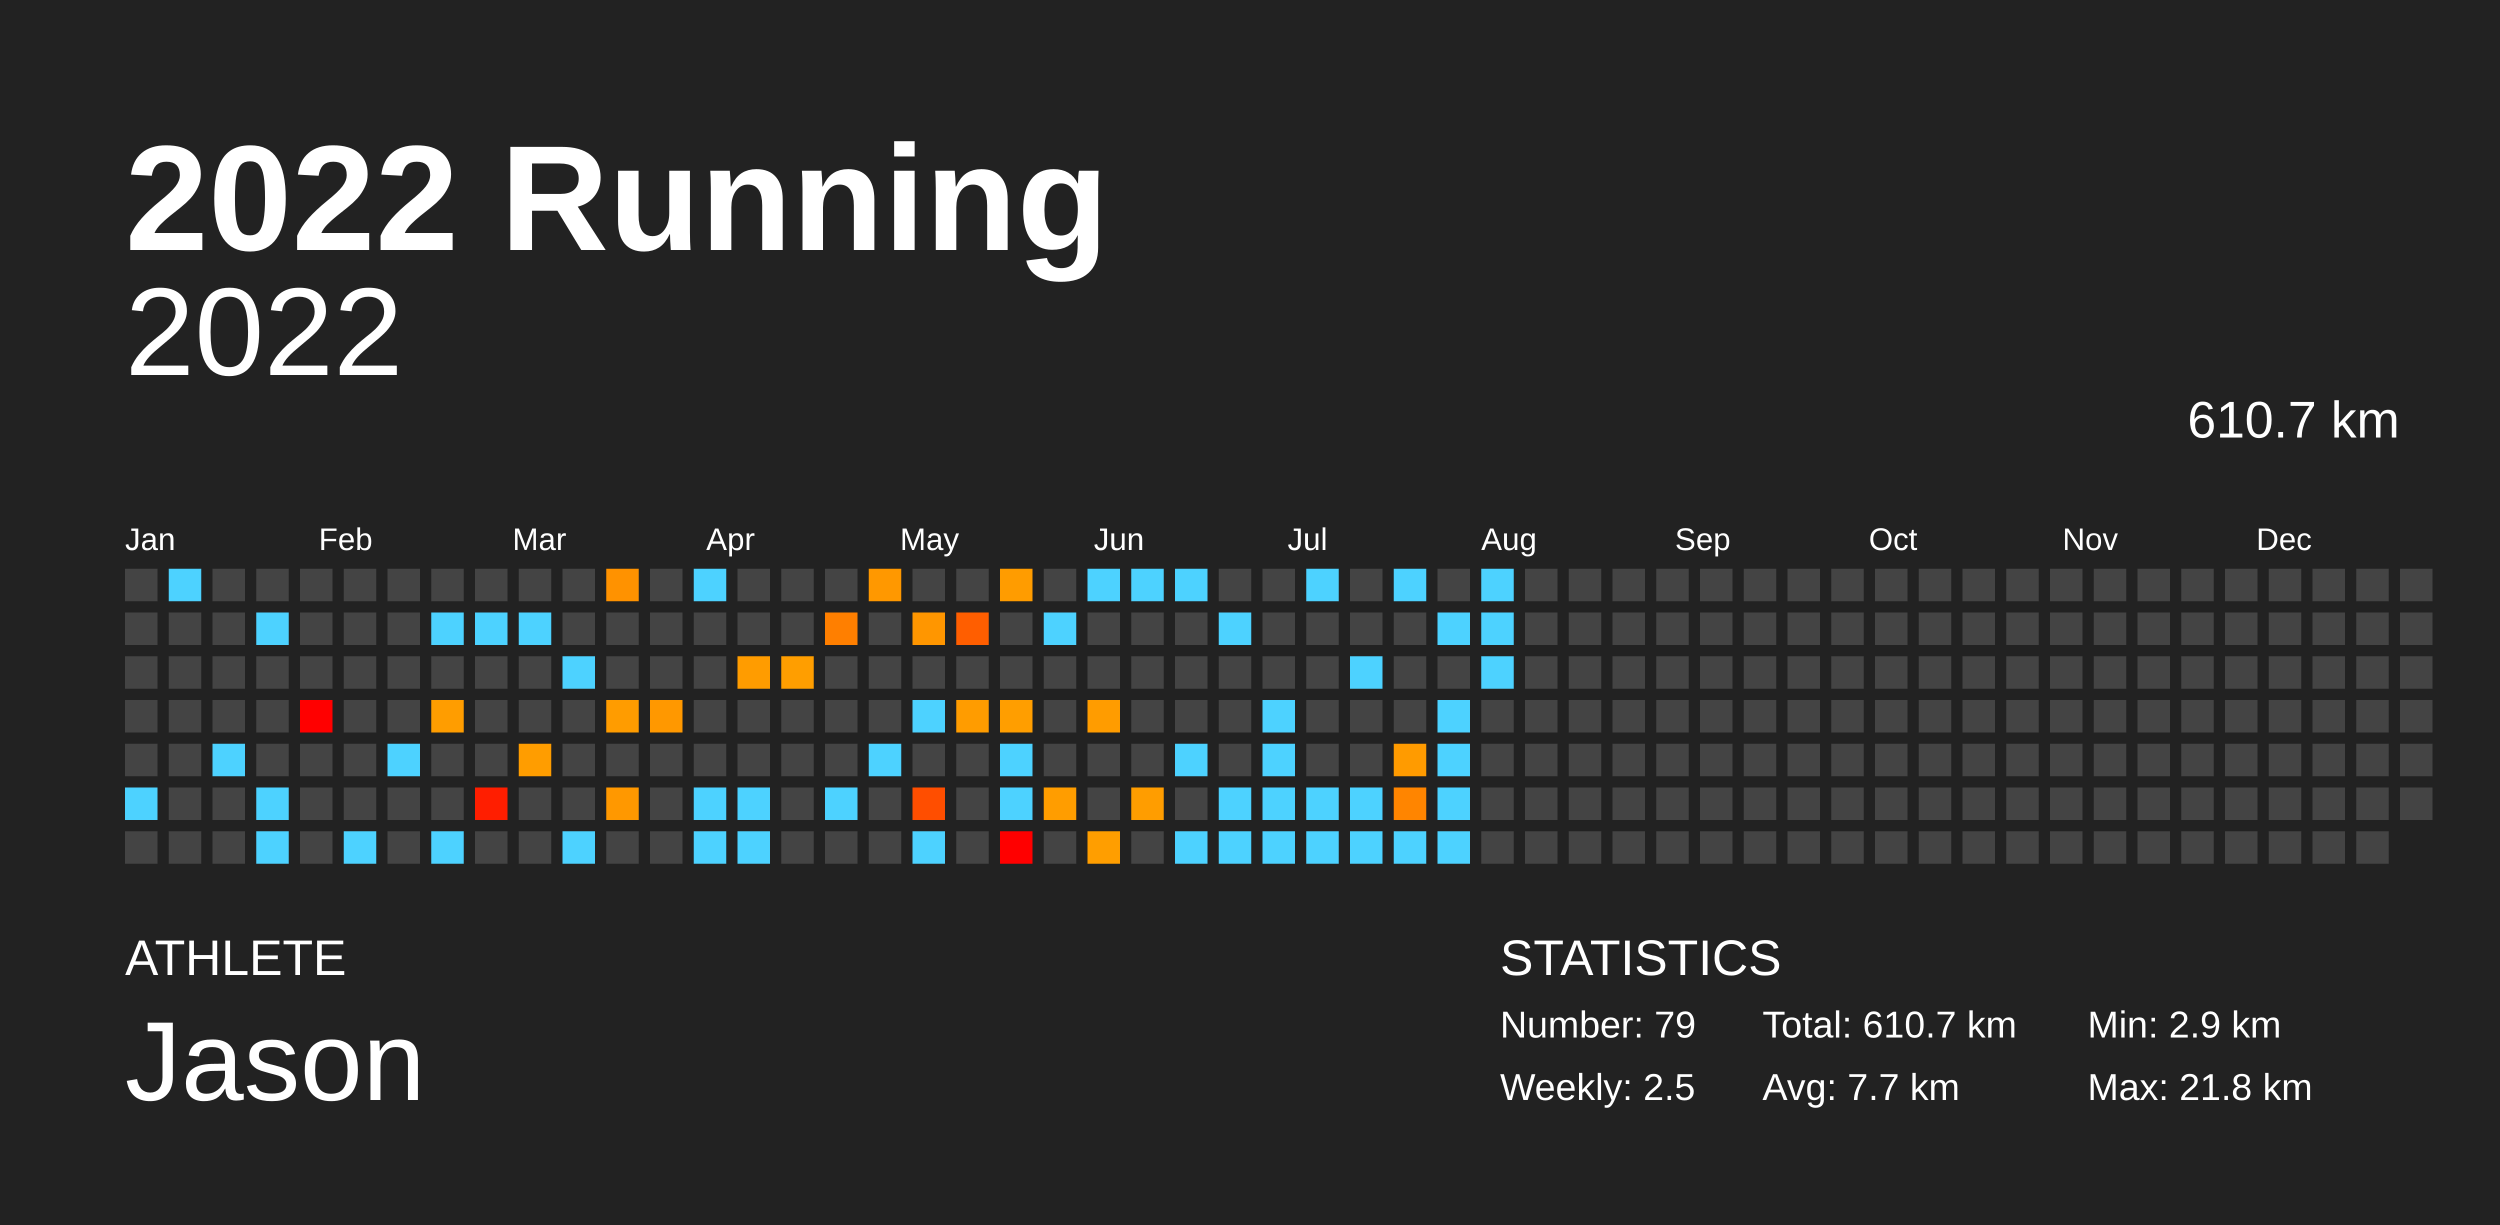
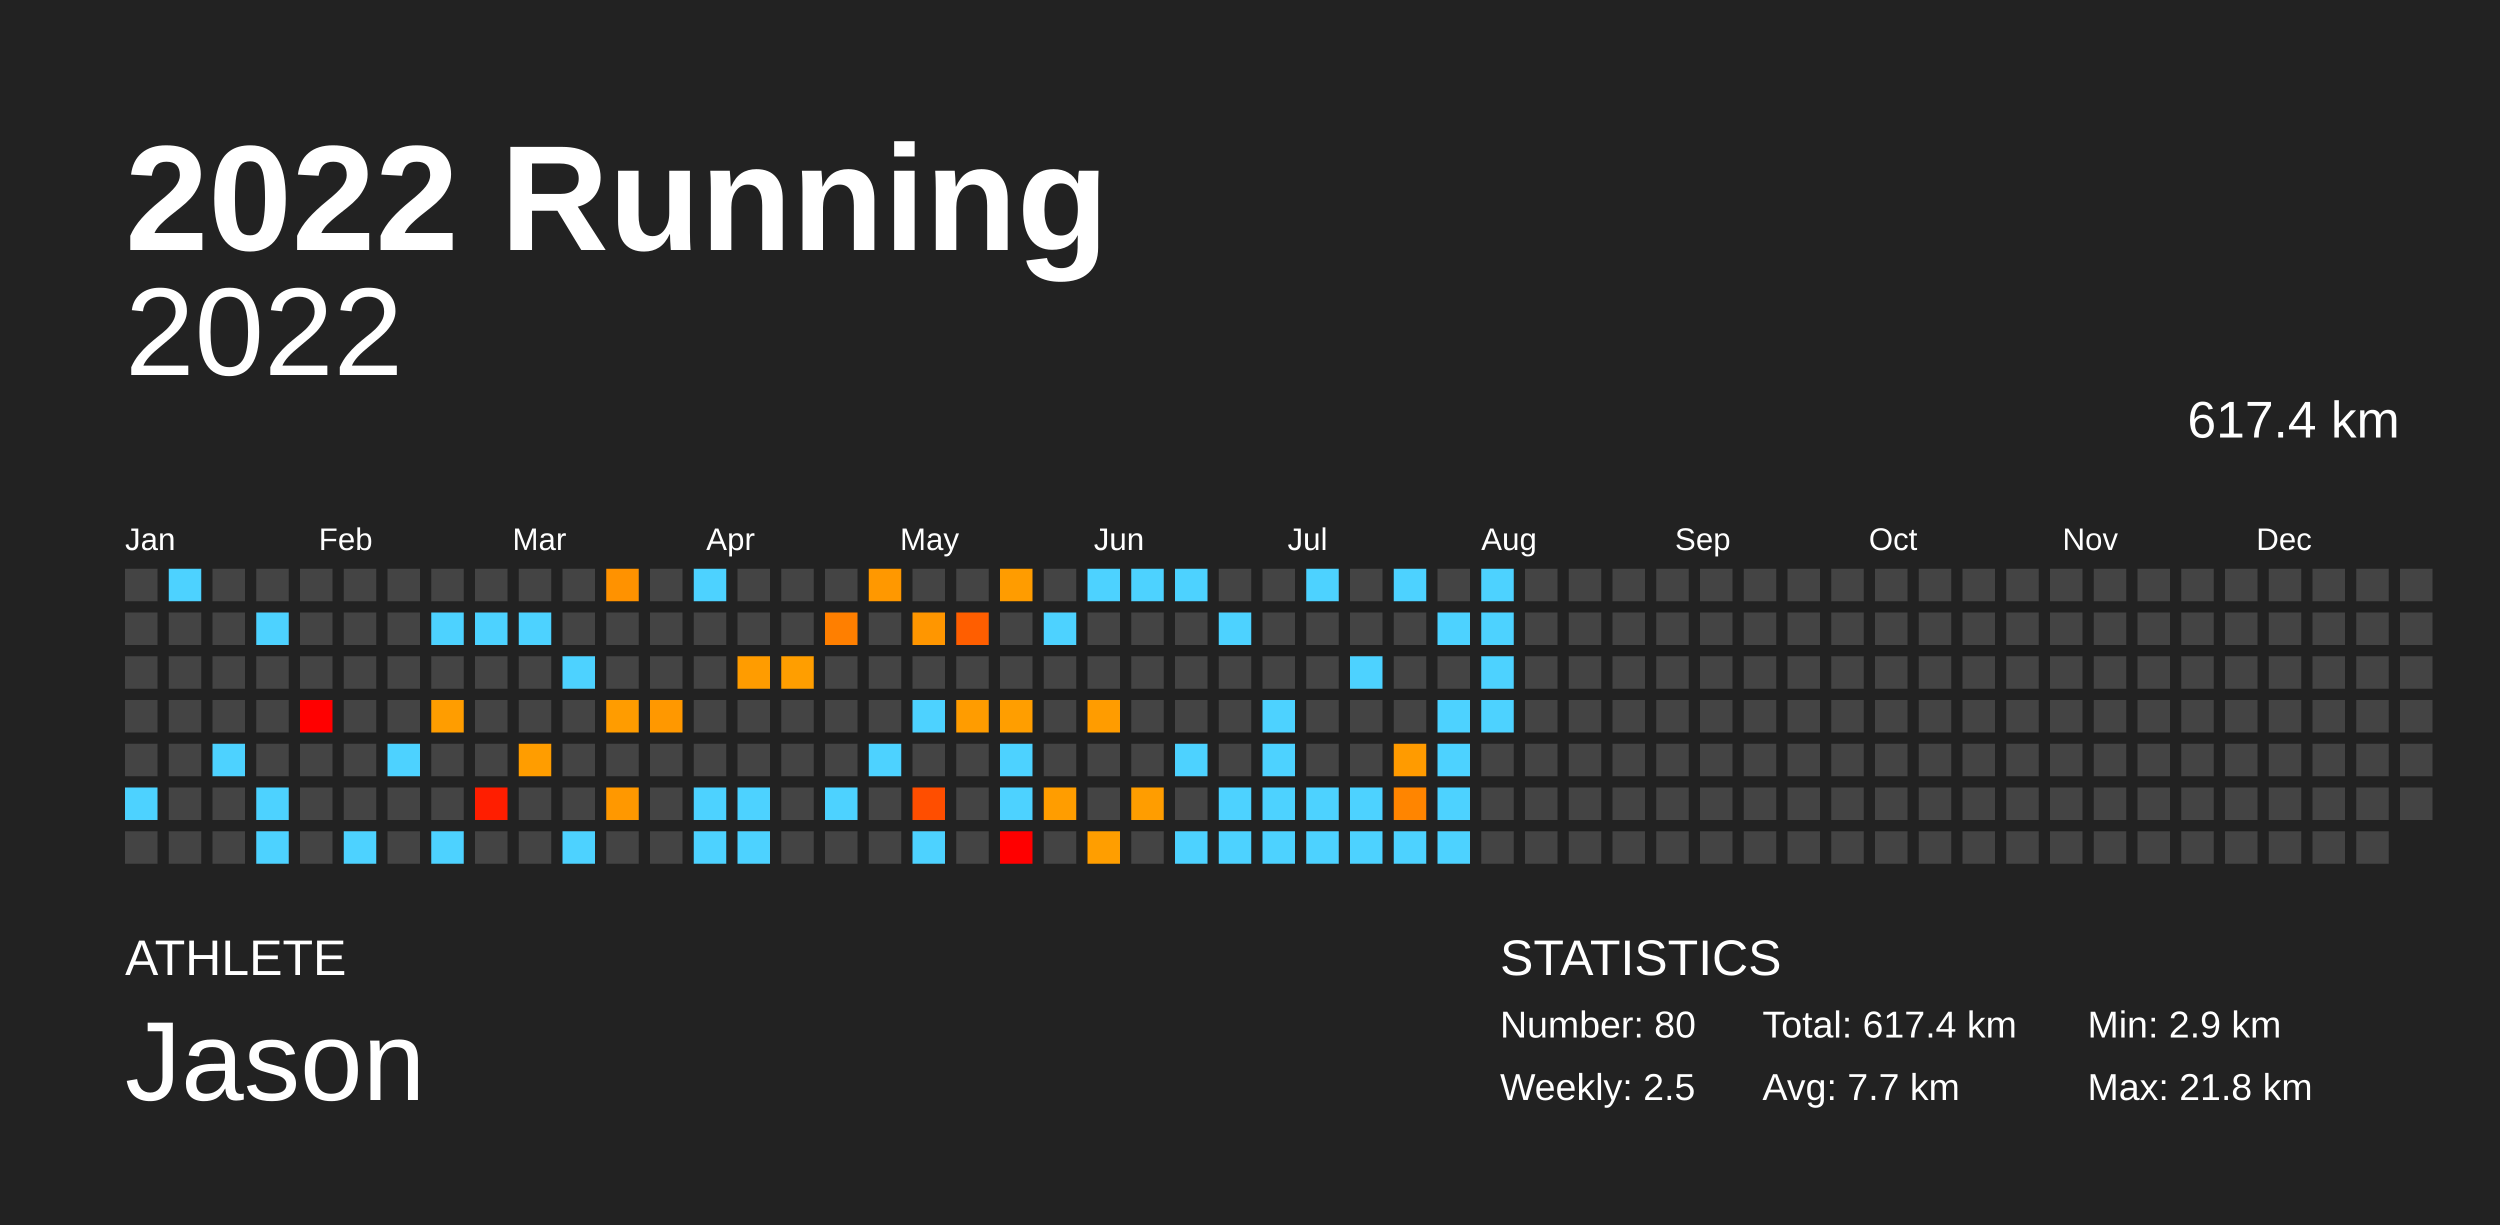
<svg xmlns="http://www.w3.org/2000/svg" baseProfile="full" height="98mm" version="1.1" viewBox="0,0,200,98" width="200mm">
  <defs />
  <rect fill="#222222" height="98" width="200" x="0" y="0" />
  <text fill="#FFFFFF" style="font-size:12px; font-family:Arial; font-weight:bold;" x="10" y="20">2022 Running</text>
  <text fill="#FFFFFF" style="font-size:4px; font-family:Arial" x="10" y="78">ATHLETE</text>
  <text fill="#FFFFFF" style="font-size:9px; font-family:Arial" x="10" y="88">Jason</text>
  <text fill="#FFFFFF" style="font-size:4px; font-family:Arial" x="120" y="78">STATISTICS</text>
-   <text fill="#FFFFFF" style="font-size:3px; font-family:Arial" x="120" y="83">Number: 79</text>
+   <text fill="#FFFFFF" style="font-size:3px; font-family:Arial" x="120" y="83">Number: 80</text>
  <text fill="#FFFFFF" style="font-size:3px; font-family:Arial" x="120" y="88">Weekly: 2.5</text>
-   <text fill="#FFFFFF" style="font-size:3px; font-family:Arial" x="141" y="83">Total: 610.7 km</text>
+   <text fill="#FFFFFF" style="font-size:3px; font-family:Arial" x="141" y="83">Total: 617.4 km</text>
  <text fill="#FFFFFF" style="font-size:3px; font-family:Arial" x="141" y="88">Avg: 7.7 km</text>
  <text fill="#FFFFFF" style="font-size:3px; font-family:Arial" x="167" y="83">Min: 2.9 km</text>
  <text fill="#FFFFFF" style="font-size:3px; font-family:Arial" x="167" y="88">Max: 21.8 km</text>
  <text alignment-baseline="hanging" fill="#FFFFFF" style="font-size:10.0px; font-family:Arial;" x="10" y="30">2022</text>
-   <text alignment-baseline="hanging" fill="#FFFFFF" style="font-size:4.125px; font-family:Arial;" x="175" y="35">610.7 km</text>
+   <text alignment-baseline="hanging" fill="#FFFFFF" style="font-size:4.125px; font-family:Arial;" x="175" y="35">617.4 km</text>
  <text fill="#FFFFFF" style="font-size:2.5px; font-family:Arial" x="10.0" y="44">Jan</text>
  <text fill="#FFFFFF" style="font-size:2.5px; font-family:Arial" x="25.5" y="44">Feb</text>
  <text fill="#FFFFFF" style="font-size:2.5px; font-family:Arial" x="41.0" y="44">Mar</text>
  <text fill="#FFFFFF" style="font-size:2.5px; font-family:Arial" x="56.5" y="44">Apr</text>
  <text fill="#FFFFFF" style="font-size:2.5px; font-family:Arial" x="72.0" y="44">May</text>
  <text fill="#FFFFFF" style="font-size:2.5px; font-family:Arial" x="87.5" y="44">Jun</text>
  <text fill="#FFFFFF" style="font-size:2.5px; font-family:Arial" x="103.0" y="44">Jul</text>
  <text fill="#FFFFFF" style="font-size:2.5px; font-family:Arial" x="118.5" y="44">Aug</text>
  <text fill="#FFFFFF" style="font-size:2.5px; font-family:Arial" x="134.0" y="44">Sep</text>
  <text fill="#FFFFFF" style="font-size:2.5px; font-family:Arial" x="149.5" y="44">Oct</text>
  <text fill="#FFFFFF" style="font-size:2.5px; font-family:Arial" x="165.0" y="44">Nov</text>
  <text fill="#FFFFFF" style="font-size:2.5px; font-family:Arial" x="180.5" y="44">Dec</text>
  <rect fill="#444444" height="2.6" width="2.6" x="10.0" y="45.5" />
  <rect fill="#444444" height="2.6" width="2.6" x="10.0" y="49.0" />
  <rect fill="#444444" height="2.6" width="2.6" x="10.0" y="52.5" />
  <rect fill="#444444" height="2.6" width="2.6" x="10.0" y="56.0" />
  <rect fill="#444444" height="2.6" width="2.6" x="10.0" y="59.5" />
  <rect fill="#4dd2ff" height="2.6" width="2.6" x="10.0" y="63.0" />
  <rect fill="#444444" height="2.6" width="2.6" x="10.0" y="66.5" />
  <rect fill="#4dd2ff" height="2.6" width="2.6" x="13.5" y="45.5" />
  <rect fill="#444444" height="2.6" width="2.6" x="13.5" y="49.0" />
  <rect fill="#444444" height="2.6" width="2.6" x="13.5" y="52.5" />
  <rect fill="#444444" height="2.6" width="2.6" x="13.5" y="56.0" />
  <rect fill="#444444" height="2.6" width="2.6" x="13.5" y="59.5" />
  <rect fill="#444444" height="2.6" width="2.6" x="13.5" y="63.0" />
  <rect fill="#444444" height="2.6" width="2.6" x="13.5" y="66.5" />
  <rect fill="#444444" height="2.6" width="2.6" x="17.0" y="45.5" />
  <rect fill="#444444" height="2.6" width="2.6" x="17.0" y="49.0" />
  <rect fill="#444444" height="2.6" width="2.6" x="17.0" y="52.5" />
  <rect fill="#444444" height="2.6" width="2.6" x="17.0" y="56.0" />
  <rect fill="#4dd2ff" height="2.6" width="2.6" x="17.0" y="59.5" />
  <rect fill="#444444" height="2.6" width="2.6" x="17.0" y="63.0" />
  <rect fill="#444444" height="2.6" width="2.6" x="17.0" y="66.5" />
  <rect fill="#444444" height="2.6" width="2.6" x="20.5" y="45.5" />
  <rect fill="#4dd2ff" height="2.6" width="2.6" x="20.5" y="49.0" />
  <rect fill="#444444" height="2.6" width="2.6" x="20.5" y="52.5" />
  <rect fill="#444444" height="2.6" width="2.6" x="20.5" y="56.0" />
  <rect fill="#444444" height="2.6" width="2.6" x="20.5" y="59.5" />
  <rect fill="#4dd2ff" height="2.6" width="2.6" x="20.5" y="63.0" />
  <rect fill="#4dd2ff" height="2.6" width="2.6" x="20.5" y="66.5" />
  <rect fill="#444444" height="2.6" width="2.6" x="24.0" y="45.5" />
  <rect fill="#444444" height="2.6" width="2.6" x="24.0" y="49.0" />
  <rect fill="#444444" height="2.6" width="2.6" x="24.0" y="52.5" />
  <rect fill="red" height="2.6" width="2.6" x="24.0" y="56.0" />
  <rect fill="#444444" height="2.6" width="2.6" x="24.0" y="59.5" />
  <rect fill="#444444" height="2.6" width="2.6" x="24.0" y="63.0" />
  <rect fill="#444444" height="2.6" width="2.6" x="24.0" y="66.5" />
  <rect fill="#444444" height="2.6" width="2.6" x="27.5" y="45.5" />
  <rect fill="#444444" height="2.6" width="2.6" x="27.5" y="49.0" />
  <rect fill="#444444" height="2.6" width="2.6" x="27.5" y="52.5" />
  <rect fill="#444444" height="2.6" width="2.6" x="27.5" y="56.0" />
  <rect fill="#444444" height="2.6" width="2.6" x="27.5" y="59.5" />
  <rect fill="#444444" height="2.6" width="2.6" x="27.5" y="63.0" />
  <rect fill="#4dd2ff" height="2.6" width="2.6" x="27.5" y="66.5" />
  <rect fill="#444444" height="2.6" width="2.6" x="31.0" y="45.5" />
  <rect fill="#444444" height="2.6" width="2.6" x="31.0" y="49.0" />
  <rect fill="#444444" height="2.6" width="2.6" x="31.0" y="52.5" />
  <rect fill="#444444" height="2.6" width="2.6" x="31.0" y="56.0" />
  <rect fill="#4dd2ff" height="2.6" width="2.6" x="31.0" y="59.5" />
  <rect fill="#444444" height="2.6" width="2.6" x="31.0" y="63.0" />
  <rect fill="#444444" height="2.6" width="2.6" x="31.0" y="66.5" />
  <rect fill="#444444" height="2.6" width="2.6" x="34.5" y="45.5" />
  <rect fill="#4dd2ff" height="2.6" width="2.6" x="34.5" y="49.0" />
  <rect fill="#444444" height="2.6" width="2.6" x="34.5" y="52.5" />
  <rect fill="#ff9d00" height="2.6" width="2.6" x="34.5" y="56.0" />
  <rect fill="#444444" height="2.6" width="2.6" x="34.5" y="59.5" />
  <rect fill="#444444" height="2.6" width="2.6" x="34.5" y="63.0" />
  <rect fill="#4dd2ff" height="2.6" width="2.6" x="34.5" y="66.5" />
  <rect fill="#444444" height="2.6" width="2.6" x="38.0" y="45.5" />
  <rect fill="#4dd2ff" height="2.6" width="2.6" x="38.0" y="49.0" />
  <rect fill="#444444" height="2.6" width="2.6" x="38.0" y="52.5" />
  <rect fill="#444444" height="2.6" width="2.6" x="38.0" y="56.0" />
  <rect fill="#444444" height="2.6" width="2.6" x="38.0" y="59.5" />
  <rect fill="#ff1e00" height="2.6" width="2.6" x="38.0" y="63.0" />
  <rect fill="#444444" height="2.6" width="2.6" x="38.0" y="66.5" />
  <rect fill="#444444" height="2.6" width="2.6" x="41.5" y="45.5" />
  <rect fill="#4dd2ff" height="2.6" width="2.6" x="41.5" y="49.0" />
  <rect fill="#444444" height="2.6" width="2.6" x="41.5" y="52.5" />
  <rect fill="#444444" height="2.6" width="2.6" x="41.5" y="56.0" />
  <rect fill="#ff9d00" height="2.6" width="2.6" x="41.5" y="59.5" />
  <rect fill="#444444" height="2.6" width="2.6" x="41.5" y="63.0" />
  <rect fill="#444444" height="2.6" width="2.6" x="41.5" y="66.5" />
  <rect fill="#444444" height="2.6" width="2.6" x="45.0" y="45.5" />
  <rect fill="#444444" height="2.6" width="2.6" x="45.0" y="49.0" />
  <rect fill="#4dd2ff" height="2.6" width="2.6" x="45.0" y="52.5" />
  <rect fill="#444444" height="2.6" width="2.6" x="45.0" y="56.0" />
  <rect fill="#444444" height="2.6" width="2.6" x="45.0" y="59.5" />
  <rect fill="#444444" height="2.6" width="2.6" x="45.0" y="63.0" />
  <rect fill="#4dd2ff" height="2.6" width="2.6" x="45.0" y="66.5" />
  <rect fill="#ff9200" height="2.6" width="2.6" x="48.5" y="45.5" />
  <rect fill="#444444" height="2.6" width="2.6" x="48.5" y="49.0" />
  <rect fill="#444444" height="2.6" width="2.6" x="48.5" y="52.5" />
  <rect fill="#ff9c00" height="2.6" width="2.6" x="48.5" y="56.0" />
  <rect fill="#444444" height="2.6" width="2.6" x="48.5" y="59.5" />
  <rect fill="#ff9800" height="2.6" width="2.6" x="48.5" y="63.0" />
  <rect fill="#444444" height="2.6" width="2.6" x="48.5" y="66.5" />
  <rect fill="#444444" height="2.6" width="2.6" x="52.0" y="45.5" />
  <rect fill="#444444" height="2.6" width="2.6" x="52.0" y="49.0" />
  <rect fill="#444444" height="2.6" width="2.6" x="52.0" y="52.5" />
  <rect fill="#ff9800" height="2.6" width="2.6" x="52.0" y="56.0" />
  <rect fill="#444444" height="2.6" width="2.6" x="52.0" y="59.5" />
  <rect fill="#444444" height="2.6" width="2.6" x="52.0" y="63.0" />
  <rect fill="#444444" height="2.6" width="2.6" x="52.0" y="66.5" />
  <rect fill="#4dd2ff" height="2.6" width="2.6" x="55.5" y="45.5" />
  <rect fill="#444444" height="2.6" width="2.6" x="55.5" y="49.0" />
  <rect fill="#444444" height="2.6" width="2.6" x="55.5" y="52.5" />
  <rect fill="#444444" height="2.6" width="2.6" x="55.5" y="56.0" />
  <rect fill="#444444" height="2.6" width="2.6" x="55.5" y="59.5" />
  <rect fill="#4dd2ff" height="2.6" width="2.6" x="55.5" y="63.0" />
  <rect fill="#4dd2ff" height="2.6" width="2.6" x="55.5" y="66.5" />
  <rect fill="#444444" height="2.6" width="2.6" x="59.0" y="45.5" />
  <rect fill="#444444" height="2.6" width="2.6" x="59.0" y="49.0" />
  <rect fill="#ff9c00" height="2.6" width="2.6" x="59.0" y="52.5" />
  <rect fill="#444444" height="2.6" width="2.6" x="59.0" y="56.0" />
  <rect fill="#444444" height="2.6" width="2.6" x="59.0" y="59.5" />
  <rect fill="#4dd2ff" height="2.6" width="2.6" x="59.0" y="63.0" />
  <rect fill="#4dd2ff" height="2.6" width="2.6" x="59.0" y="66.5" />
  <rect fill="#444444" height="2.6" width="2.6" x="62.5" y="45.5" />
  <rect fill="#444444" height="2.6" width="2.6" x="62.5" y="49.0" />
  <rect fill="#ff9e00" height="2.6" width="2.6" x="62.5" y="52.5" />
  <rect fill="#444444" height="2.6" width="2.6" x="62.5" y="56.0" />
  <rect fill="#444444" height="2.6" width="2.6" x="62.5" y="59.5" />
  <rect fill="#444444" height="2.6" width="2.6" x="62.5" y="63.0" />
  <rect fill="#444444" height="2.6" width="2.6" x="62.5" y="66.5" />
  <rect fill="#444444" height="2.6" width="2.6" x="66.0" y="45.5" />
  <rect fill="#ff7f00" height="2.6" width="2.6" x="66.0" y="49.0" />
  <rect fill="#444444" height="2.6" width="2.6" x="66.0" y="52.5" />
  <rect fill="#444444" height="2.6" width="2.6" x="66.0" y="56.0" />
  <rect fill="#444444" height="2.6" width="2.6" x="66.0" y="59.5" />
  <rect fill="#4dd2ff" height="2.6" width="2.6" x="66.0" y="63.0" />
  <rect fill="#444444" height="2.6" width="2.6" x="66.0" y="66.5" />
  <rect fill="#ff9800" height="2.6" width="2.6" x="69.5" y="45.5" />
  <rect fill="#444444" height="2.6" width="2.6" x="69.5" y="49.0" />
  <rect fill="#444444" height="2.6" width="2.6" x="69.5" y="52.5" />
  <rect fill="#444444" height="2.6" width="2.6" x="69.5" y="56.0" />
  <rect fill="#4dd2ff" height="2.6" width="2.6" x="69.5" y="59.5" />
  <rect fill="#444444" height="2.6" width="2.6" x="69.5" y="63.0" />
  <rect fill="#444444" height="2.6" width="2.6" x="69.5" y="66.5" />
  <rect fill="#444444" height="2.6" width="2.6" x="73.0" y="45.5" />
  <rect fill="#ff9600" height="2.6" width="2.6" x="73.0" y="49.0" />
  <rect fill="#444444" height="2.6" width="2.6" x="73.0" y="52.5" />
  <rect fill="#4dd2ff" height="2.6" width="2.6" x="73.0" y="56.0" />
  <rect fill="#444444" height="2.6" width="2.6" x="73.0" y="59.5" />
  <rect fill="#ff4e00" height="2.6" width="2.6" x="73.0" y="63.0" />
  <rect fill="#4dd2ff" height="2.6" width="2.6" x="73.0" y="66.5" />
  <rect fill="#444444" height="2.6" width="2.6" x="76.5" y="45.5" />
  <rect fill="#ff5e00" height="2.6" width="2.6" x="76.5" y="49.0" />
  <rect fill="#444444" height="2.6" width="2.6" x="76.5" y="52.5" />
  <rect fill="#ff9c00" height="2.6" width="2.6" x="76.5" y="56.0" />
  <rect fill="#444444" height="2.6" width="2.6" x="76.5" y="59.5" />
  <rect fill="#444444" height="2.6" width="2.6" x="76.5" y="63.0" />
  <rect fill="#444444" height="2.6" width="2.6" x="76.5" y="66.5" />
  <rect fill="#ff9c00" height="2.6" width="2.6" x="80.0" y="45.5" />
  <rect fill="#444444" height="2.6" width="2.6" x="80.0" y="49.0" />
  <rect fill="#444444" height="2.6" width="2.6" x="80.0" y="52.5" />
  <rect fill="#ff9e00" height="2.6" width="2.6" x="80.0" y="56.0" />
  <rect fill="#4dd2ff" height="2.6" width="2.6" x="80.0" y="59.5" />
  <rect fill="#4dd2ff" height="2.6" width="2.6" x="80.0" y="63.0" />
  <rect fill="red" height="2.6" width="2.6" x="80.0" y="66.5" />
  <rect fill="#444444" height="2.6" width="2.6" x="83.5" y="45.5" />
  <rect fill="#4dd2ff" height="2.6" width="2.6" x="83.5" y="49.0" />
  <rect fill="#444444" height="2.6" width="2.6" x="83.5" y="52.5" />
  <rect fill="#444444" height="2.6" width="2.6" x="83.5" y="56.0" />
  <rect fill="#444444" height="2.6" width="2.6" x="83.5" y="59.5" />
  <rect fill="#ff9d00" height="2.6" width="2.6" x="83.5" y="63.0" />
  <rect fill="#444444" height="2.6" width="2.6" x="83.5" y="66.5" />
  <rect fill="#4dd2ff" height="2.6" width="2.6" x="87.0" y="45.5" />
  <rect fill="#444444" height="2.6" width="2.6" x="87.0" y="49.0" />
  <rect fill="#444444" height="2.6" width="2.6" x="87.0" y="52.5" />
  <rect fill="#ff9c00" height="2.6" width="2.6" x="87.0" y="56.0" />
  <rect fill="#444444" height="2.6" width="2.6" x="87.0" y="59.5" />
  <rect fill="#444444" height="2.6" width="2.6" x="87.0" y="63.0" />
  <rect fill="#ff9e00" height="2.6" width="2.6" x="87.0" y="66.5" />
  <rect fill="#4dd2ff" height="2.6" width="2.6" x="90.5" y="45.5" />
  <rect fill="#444444" height="2.6" width="2.6" x="90.5" y="49.0" />
  <rect fill="#444444" height="2.6" width="2.6" x="90.5" y="52.5" />
  <rect fill="#444444" height="2.6" width="2.6" x="90.5" y="56.0" />
  <rect fill="#444444" height="2.6" width="2.6" x="90.5" y="59.5" />
  <rect fill="#ff9d00" height="2.6" width="2.6" x="90.5" y="63.0" />
  <rect fill="#444444" height="2.6" width="2.6" x="90.5" y="66.5" />
  <rect fill="#4dd2ff" height="2.6" width="2.6" x="94.0" y="45.5" />
  <rect fill="#444444" height="2.6" width="2.6" x="94.0" y="49.0" />
  <rect fill="#444444" height="2.6" width="2.6" x="94.0" y="52.5" />
  <rect fill="#444444" height="2.6" width="2.6" x="94.0" y="56.0" />
  <rect fill="#4dd2ff" height="2.6" width="2.6" x="94.0" y="59.5" />
  <rect fill="#444444" height="2.6" width="2.6" x="94.0" y="63.0" />
  <rect fill="#4dd2ff" height="2.6" width="2.6" x="94.0" y="66.5" />
  <rect fill="#444444" height="2.6" width="2.6" x="97.5" y="45.5" />
  <rect fill="#4dd2ff" height="2.6" width="2.6" x="97.5" y="49.0" />
  <rect fill="#444444" height="2.6" width="2.6" x="97.5" y="52.5" />
  <rect fill="#444444" height="2.6" width="2.6" x="97.5" y="56.0" />
  <rect fill="#444444" height="2.6" width="2.6" x="97.5" y="59.5" />
  <rect fill="#4dd2ff" height="2.6" width="2.6" x="97.5" y="63.0" />
  <rect fill="#4dd2ff" height="2.6" width="2.6" x="97.5" y="66.5" />
  <rect fill="#444444" height="2.6" width="2.6" x="101.0" y="45.5" />
  <rect fill="#444444" height="2.6" width="2.6" x="101.0" y="49.0" />
  <rect fill="#444444" height="2.6" width="2.6" x="101.0" y="52.5" />
  <rect fill="#4dd2ff" height="2.6" width="2.6" x="101.0" y="56.0" />
  <rect fill="#4dd2ff" height="2.6" width="2.6" x="101.0" y="59.5" />
  <rect fill="#4dd2ff" height="2.6" width="2.6" x="101.0" y="63.0" />
  <rect fill="#4dd2ff" height="2.6" width="2.6" x="101.0" y="66.5" />
  <rect fill="#4dd2ff" height="2.6" width="2.6" x="104.5" y="45.5" />
  <rect fill="#444444" height="2.6" width="2.6" x="104.5" y="49.0" />
  <rect fill="#444444" height="2.6" width="2.6" x="104.5" y="52.5" />
  <rect fill="#444444" height="2.6" width="2.6" x="104.5" y="56.0" />
  <rect fill="#444444" height="2.6" width="2.6" x="104.5" y="59.5" />
  <rect fill="#4dd2ff" height="2.6" width="2.6" x="104.5" y="63.0" />
  <rect fill="#4dd2ff" height="2.6" width="2.6" x="104.5" y="66.5" />
  <rect fill="#444444" height="2.6" width="2.6" x="108.0" y="45.5" />
  <rect fill="#444444" height="2.6" width="2.6" x="108.0" y="49.0" />
  <rect fill="#4dd2ff" height="2.6" width="2.6" x="108.0" y="52.5" />
  <rect fill="#444444" height="2.6" width="2.6" x="108.0" y="56.0" />
  <rect fill="#444444" height="2.6" width="2.6" x="108.0" y="59.5" />
  <rect fill="#4dd2ff" height="2.6" width="2.6" x="108.0" y="63.0" />
  <rect fill="#4dd2ff" height="2.6" width="2.6" x="108.0" y="66.5" />
  <rect fill="#4dd2ff" height="2.6" width="2.6" x="111.5" y="45.5" />
  <rect fill="#444444" height="2.6" width="2.6" x="111.5" y="49.0" />
  <rect fill="#444444" height="2.6" width="2.6" x="111.5" y="52.5" />
  <rect fill="#444444" height="2.6" width="2.6" x="111.5" y="56.0" />
  <rect fill="#ff9b00" height="2.6" width="2.6" x="111.5" y="59.5" />
  <rect fill="#ff8500" height="2.6" width="2.6" x="111.5" y="63.0" />
  <rect fill="#4dd2ff" height="2.6" width="2.6" x="111.5" y="66.5" />
  <rect fill="#444444" height="2.6" width="2.6" x="115.0" y="45.5" />
  <rect fill="#4dd2ff" height="2.6" width="2.6" x="115.0" y="49.0" />
  <rect fill="#444444" height="2.6" width="2.6" x="115.0" y="52.5" />
  <rect fill="#4dd2ff" height="2.6" width="2.6" x="115.0" y="56.0" />
  <rect fill="#4dd2ff" height="2.6" width="2.6" x="115.0" y="59.5" />
  <rect fill="#4dd2ff" height="2.6" width="2.6" x="115.0" y="63.0" />
  <rect fill="#4dd2ff" height="2.6" width="2.6" x="115.0" y="66.5" />
  <rect fill="#4dd2ff" height="2.6" width="2.6" x="118.5" y="45.5" />
  <rect fill="#4dd2ff" height="2.6" width="2.6" x="118.5" y="49.0" />
  <rect fill="#4dd2ff" height="2.6" width="2.6" x="118.5" y="52.5" />
-   <rect fill="#444444" height="2.6" width="2.6" x="118.5" y="56.0" />
+   <rect fill="#4dd2ff" height="2.6" width="2.6" x="118.5" y="56.0" />
  <rect fill="#444444" height="2.6" width="2.6" x="118.5" y="59.5" />
  <rect fill="#444444" height="2.6" width="2.6" x="118.5" y="63.0" />
  <rect fill="#444444" height="2.6" width="2.6" x="118.5" y="66.5" />
  <rect fill="#444444" height="2.6" width="2.6" x="122.0" y="45.5" />
  <rect fill="#444444" height="2.6" width="2.6" x="122.0" y="49.0" />
  <rect fill="#444444" height="2.6" width="2.6" x="122.0" y="52.5" />
  <rect fill="#444444" height="2.6" width="2.6" x="122.0" y="56.0" />
  <rect fill="#444444" height="2.6" width="2.6" x="122.0" y="59.5" />
  <rect fill="#444444" height="2.6" width="2.6" x="122.0" y="63.0" />
  <rect fill="#444444" height="2.6" width="2.6" x="122.0" y="66.5" />
  <rect fill="#444444" height="2.6" width="2.6" x="125.5" y="45.5" />
  <rect fill="#444444" height="2.6" width="2.6" x="125.5" y="49.0" />
  <rect fill="#444444" height="2.6" width="2.6" x="125.5" y="52.5" />
  <rect fill="#444444" height="2.6" width="2.6" x="125.5" y="56.0" />
  <rect fill="#444444" height="2.6" width="2.6" x="125.5" y="59.5" />
  <rect fill="#444444" height="2.6" width="2.6" x="125.5" y="63.0" />
  <rect fill="#444444" height="2.6" width="2.6" x="125.5" y="66.5" />
  <rect fill="#444444" height="2.6" width="2.6" x="129.0" y="45.5" />
  <rect fill="#444444" height="2.6" width="2.6" x="129.0" y="49.0" />
  <rect fill="#444444" height="2.6" width="2.6" x="129.0" y="52.5" />
  <rect fill="#444444" height="2.6" width="2.6" x="129.0" y="56.0" />
  <rect fill="#444444" height="2.6" width="2.6" x="129.0" y="59.5" />
  <rect fill="#444444" height="2.6" width="2.6" x="129.0" y="63.0" />
  <rect fill="#444444" height="2.6" width="2.6" x="129.0" y="66.5" />
  <rect fill="#444444" height="2.6" width="2.6" x="132.5" y="45.5" />
  <rect fill="#444444" height="2.6" width="2.6" x="132.5" y="49.0" />
  <rect fill="#444444" height="2.6" width="2.6" x="132.5" y="52.5" />
  <rect fill="#444444" height="2.6" width="2.6" x="132.5" y="56.0" />
  <rect fill="#444444" height="2.6" width="2.6" x="132.5" y="59.5" />
  <rect fill="#444444" height="2.6" width="2.6" x="132.5" y="63.0" />
  <rect fill="#444444" height="2.6" width="2.6" x="132.5" y="66.5" />
  <rect fill="#444444" height="2.6" width="2.6" x="136.0" y="45.5" />
  <rect fill="#444444" height="2.6" width="2.6" x="136.0" y="49.0" />
  <rect fill="#444444" height="2.6" width="2.6" x="136.0" y="52.5" />
  <rect fill="#444444" height="2.6" width="2.6" x="136.0" y="56.0" />
  <rect fill="#444444" height="2.6" width="2.6" x="136.0" y="59.5" />
  <rect fill="#444444" height="2.6" width="2.6" x="136.0" y="63.0" />
  <rect fill="#444444" height="2.6" width="2.6" x="136.0" y="66.5" />
  <rect fill="#444444" height="2.6" width="2.6" x="139.5" y="45.5" />
  <rect fill="#444444" height="2.6" width="2.6" x="139.5" y="49.0" />
  <rect fill="#444444" height="2.6" width="2.6" x="139.5" y="52.5" />
  <rect fill="#444444" height="2.6" width="2.6" x="139.5" y="56.0" />
  <rect fill="#444444" height="2.6" width="2.6" x="139.5" y="59.5" />
  <rect fill="#444444" height="2.6" width="2.6" x="139.5" y="63.0" />
  <rect fill="#444444" height="2.6" width="2.6" x="139.5" y="66.5" />
  <rect fill="#444444" height="2.6" width="2.6" x="143.0" y="45.5" />
  <rect fill="#444444" height="2.6" width="2.6" x="143.0" y="49.0" />
  <rect fill="#444444" height="2.6" width="2.6" x="143.0" y="52.5" />
  <rect fill="#444444" height="2.6" width="2.6" x="143.0" y="56.0" />
  <rect fill="#444444" height="2.6" width="2.6" x="143.0" y="59.5" />
  <rect fill="#444444" height="2.6" width="2.6" x="143.0" y="63.0" />
  <rect fill="#444444" height="2.6" width="2.6" x="143.0" y="66.5" />
  <rect fill="#444444" height="2.6" width="2.6" x="146.5" y="45.5" />
  <rect fill="#444444" height="2.6" width="2.6" x="146.5" y="49.0" />
  <rect fill="#444444" height="2.6" width="2.6" x="146.5" y="52.5" />
  <rect fill="#444444" height="2.6" width="2.6" x="146.5" y="56.0" />
  <rect fill="#444444" height="2.6" width="2.6" x="146.5" y="59.5" />
  <rect fill="#444444" height="2.6" width="2.6" x="146.5" y="63.0" />
  <rect fill="#444444" height="2.6" width="2.6" x="146.5" y="66.5" />
  <rect fill="#444444" height="2.6" width="2.6" x="150.0" y="45.5" />
  <rect fill="#444444" height="2.6" width="2.6" x="150.0" y="49.0" />
  <rect fill="#444444" height="2.6" width="2.6" x="150.0" y="52.5" />
  <rect fill="#444444" height="2.6" width="2.6" x="150.0" y="56.0" />
  <rect fill="#444444" height="2.6" width="2.6" x="150.0" y="59.5" />
  <rect fill="#444444" height="2.6" width="2.6" x="150.0" y="63.0" />
  <rect fill="#444444" height="2.6" width="2.6" x="150.0" y="66.5" />
  <rect fill="#444444" height="2.6" width="2.6" x="153.5" y="45.5" />
  <rect fill="#444444" height="2.6" width="2.6" x="153.5" y="49.0" />
  <rect fill="#444444" height="2.6" width="2.6" x="153.5" y="52.5" />
  <rect fill="#444444" height="2.6" width="2.6" x="153.5" y="56.0" />
  <rect fill="#444444" height="2.6" width="2.6" x="153.5" y="59.5" />
  <rect fill="#444444" height="2.6" width="2.6" x="153.5" y="63.0" />
  <rect fill="#444444" height="2.6" width="2.6" x="153.5" y="66.5" />
  <rect fill="#444444" height="2.6" width="2.6" x="157.0" y="45.5" />
  <rect fill="#444444" height="2.6" width="2.6" x="157.0" y="49.0" />
  <rect fill="#444444" height="2.6" width="2.6" x="157.0" y="52.5" />
  <rect fill="#444444" height="2.6" width="2.6" x="157.0" y="56.0" />
  <rect fill="#444444" height="2.6" width="2.6" x="157.0" y="59.5" />
  <rect fill="#444444" height="2.6" width="2.6" x="157.0" y="63.0" />
  <rect fill="#444444" height="2.6" width="2.6" x="157.0" y="66.5" />
  <rect fill="#444444" height="2.6" width="2.6" x="160.5" y="45.5" />
  <rect fill="#444444" height="2.6" width="2.6" x="160.5" y="49.0" />
  <rect fill="#444444" height="2.6" width="2.6" x="160.5" y="52.5" />
  <rect fill="#444444" height="2.6" width="2.6" x="160.5" y="56.0" />
  <rect fill="#444444" height="2.6" width="2.6" x="160.5" y="59.5" />
  <rect fill="#444444" height="2.6" width="2.6" x="160.5" y="63.0" />
  <rect fill="#444444" height="2.6" width="2.6" x="160.5" y="66.5" />
  <rect fill="#444444" height="2.6" width="2.6" x="164.0" y="45.5" />
  <rect fill="#444444" height="2.6" width="2.6" x="164.0" y="49.0" />
  <rect fill="#444444" height="2.6" width="2.6" x="164.0" y="52.5" />
  <rect fill="#444444" height="2.6" width="2.6" x="164.0" y="56.0" />
  <rect fill="#444444" height="2.6" width="2.6" x="164.0" y="59.5" />
  <rect fill="#444444" height="2.6" width="2.6" x="164.0" y="63.0" />
  <rect fill="#444444" height="2.6" width="2.6" x="164.0" y="66.5" />
  <rect fill="#444444" height="2.6" width="2.6" x="167.5" y="45.5" />
  <rect fill="#444444" height="2.6" width="2.6" x="167.5" y="49.0" />
  <rect fill="#444444" height="2.6" width="2.6" x="167.5" y="52.5" />
  <rect fill="#444444" height="2.6" width="2.6" x="167.5" y="56.0" />
  <rect fill="#444444" height="2.6" width="2.6" x="167.5" y="59.5" />
  <rect fill="#444444" height="2.6" width="2.6" x="167.5" y="63.0" />
  <rect fill="#444444" height="2.6" width="2.6" x="167.5" y="66.5" />
  <rect fill="#444444" height="2.6" width="2.6" x="171.0" y="45.5" />
  <rect fill="#444444" height="2.6" width="2.6" x="171.0" y="49.0" />
  <rect fill="#444444" height="2.6" width="2.6" x="171.0" y="52.5" />
  <rect fill="#444444" height="2.6" width="2.6" x="171.0" y="56.0" />
  <rect fill="#444444" height="2.6" width="2.6" x="171.0" y="59.5" />
  <rect fill="#444444" height="2.6" width="2.6" x="171.0" y="63.0" />
  <rect fill="#444444" height="2.6" width="2.6" x="171.0" y="66.5" />
  <rect fill="#444444" height="2.6" width="2.6" x="174.5" y="45.5" />
  <rect fill="#444444" height="2.6" width="2.6" x="174.5" y="49.0" />
  <rect fill="#444444" height="2.6" width="2.6" x="174.5" y="52.5" />
  <rect fill="#444444" height="2.6" width="2.6" x="174.5" y="56.0" />
  <rect fill="#444444" height="2.6" width="2.6" x="174.5" y="59.5" />
  <rect fill="#444444" height="2.6" width="2.6" x="174.5" y="63.0" />
  <rect fill="#444444" height="2.6" width="2.6" x="174.5" y="66.5" />
  <rect fill="#444444" height="2.6" width="2.6" x="178.0" y="45.5" />
  <rect fill="#444444" height="2.6" width="2.6" x="178.0" y="49.0" />
  <rect fill="#444444" height="2.6" width="2.6" x="178.0" y="52.5" />
  <rect fill="#444444" height="2.6" width="2.6" x="178.0" y="56.0" />
  <rect fill="#444444" height="2.6" width="2.6" x="178.0" y="59.5" />
  <rect fill="#444444" height="2.6" width="2.6" x="178.0" y="63.0" />
  <rect fill="#444444" height="2.6" width="2.6" x="178.0" y="66.5" />
  <rect fill="#444444" height="2.6" width="2.6" x="181.5" y="45.5" />
  <rect fill="#444444" height="2.6" width="2.6" x="181.5" y="49.0" />
  <rect fill="#444444" height="2.6" width="2.6" x="181.5" y="52.5" />
  <rect fill="#444444" height="2.6" width="2.6" x="181.5" y="56.0" />
  <rect fill="#444444" height="2.6" width="2.6" x="181.5" y="59.5" />
  <rect fill="#444444" height="2.6" width="2.6" x="181.5" y="63.0" />
  <rect fill="#444444" height="2.6" width="2.6" x="181.5" y="66.5" />
  <rect fill="#444444" height="2.6" width="2.6" x="185.0" y="45.5" />
  <rect fill="#444444" height="2.6" width="2.6" x="185.0" y="49.0" />
  <rect fill="#444444" height="2.6" width="2.6" x="185.0" y="52.5" />
  <rect fill="#444444" height="2.6" width="2.6" x="185.0" y="56.0" />
  <rect fill="#444444" height="2.6" width="2.6" x="185.0" y="59.5" />
  <rect fill="#444444" height="2.6" width="2.6" x="185.0" y="63.0" />
  <rect fill="#444444" height="2.6" width="2.6" x="185.0" y="66.5" />
  <rect fill="#444444" height="2.6" width="2.6" x="188.5" y="45.5" />
  <rect fill="#444444" height="2.6" width="2.6" x="188.5" y="49.0" />
  <rect fill="#444444" height="2.6" width="2.6" x="188.5" y="52.5" />
  <rect fill="#444444" height="2.6" width="2.6" x="188.5" y="56.0" />
  <rect fill="#444444" height="2.6" width="2.6" x="188.5" y="59.5" />
  <rect fill="#444444" height="2.6" width="2.6" x="188.5" y="63.0" />
  <rect fill="#444444" height="2.6" width="2.6" x="188.5" y="66.5" />
  <rect fill="#444444" height="2.6" width="2.6" x="192.0" y="45.5" />
  <rect fill="#444444" height="2.6" width="2.6" x="192.0" y="49.0" />
  <rect fill="#444444" height="2.6" width="2.6" x="192.0" y="52.5" />
  <rect fill="#444444" height="2.6" width="2.6" x="192.0" y="56.0" />
  <rect fill="#444444" height="2.6" width="2.6" x="192.0" y="59.5" />
  <rect fill="#444444" height="2.6" width="2.6" x="192.0" y="63.0" />
</svg>
